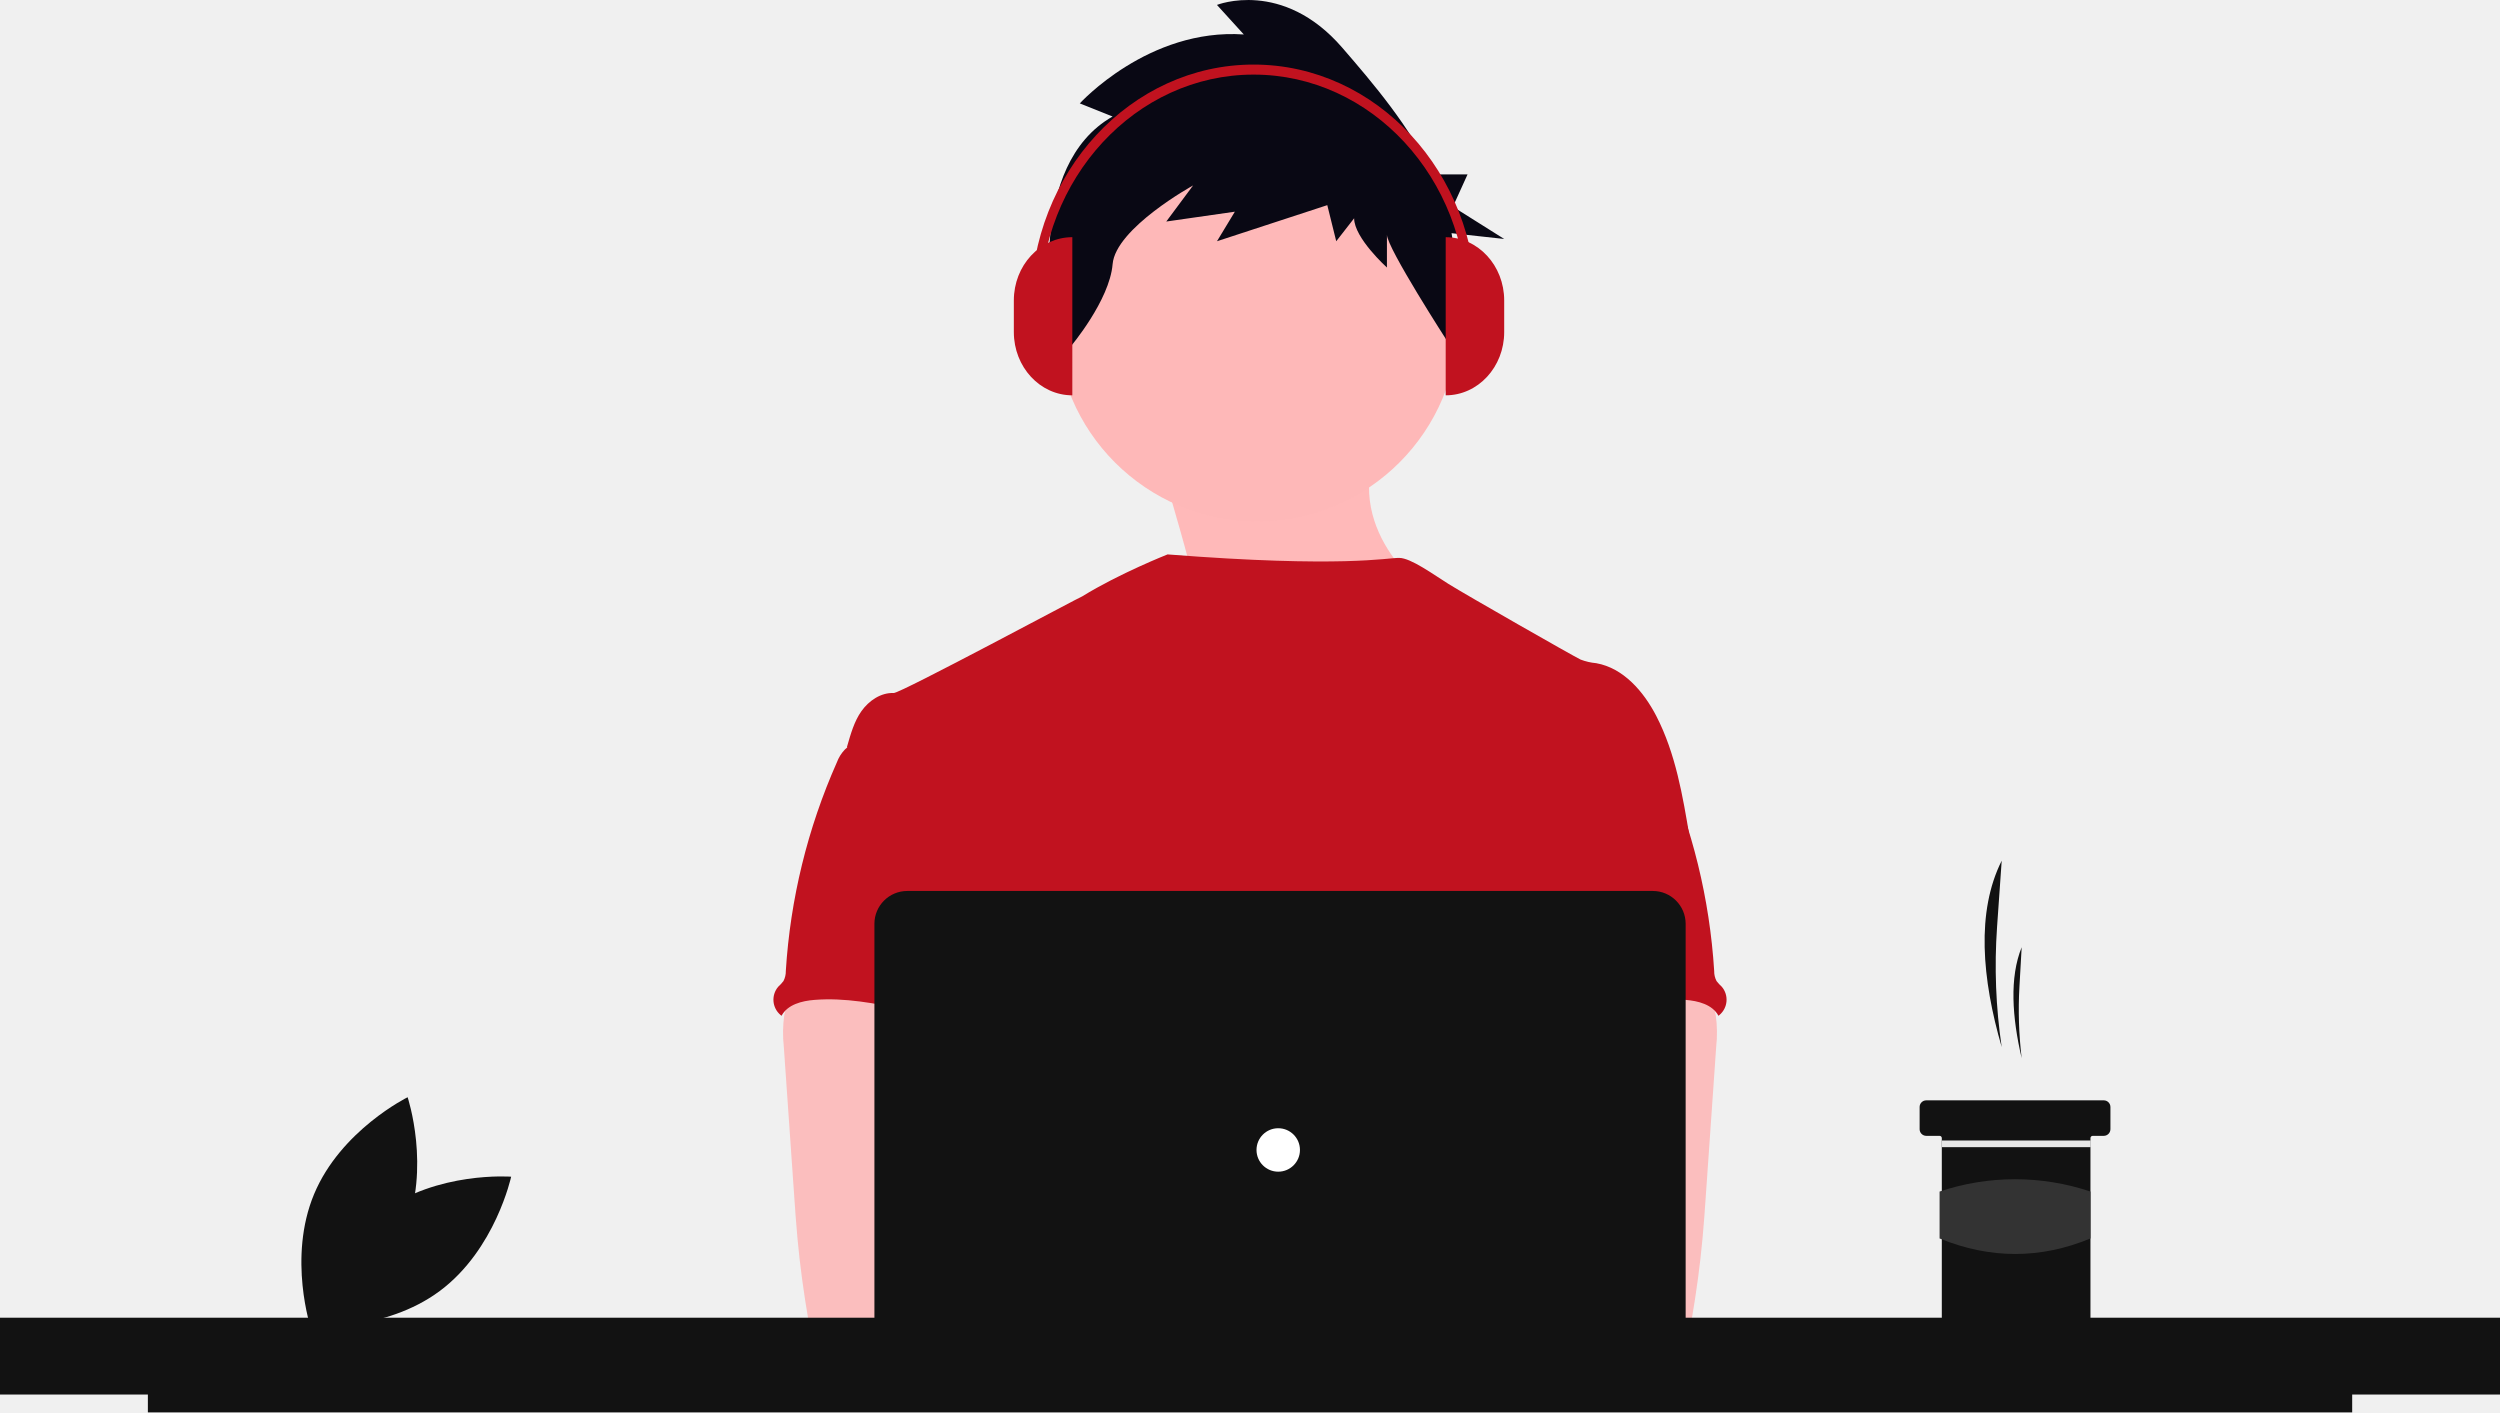
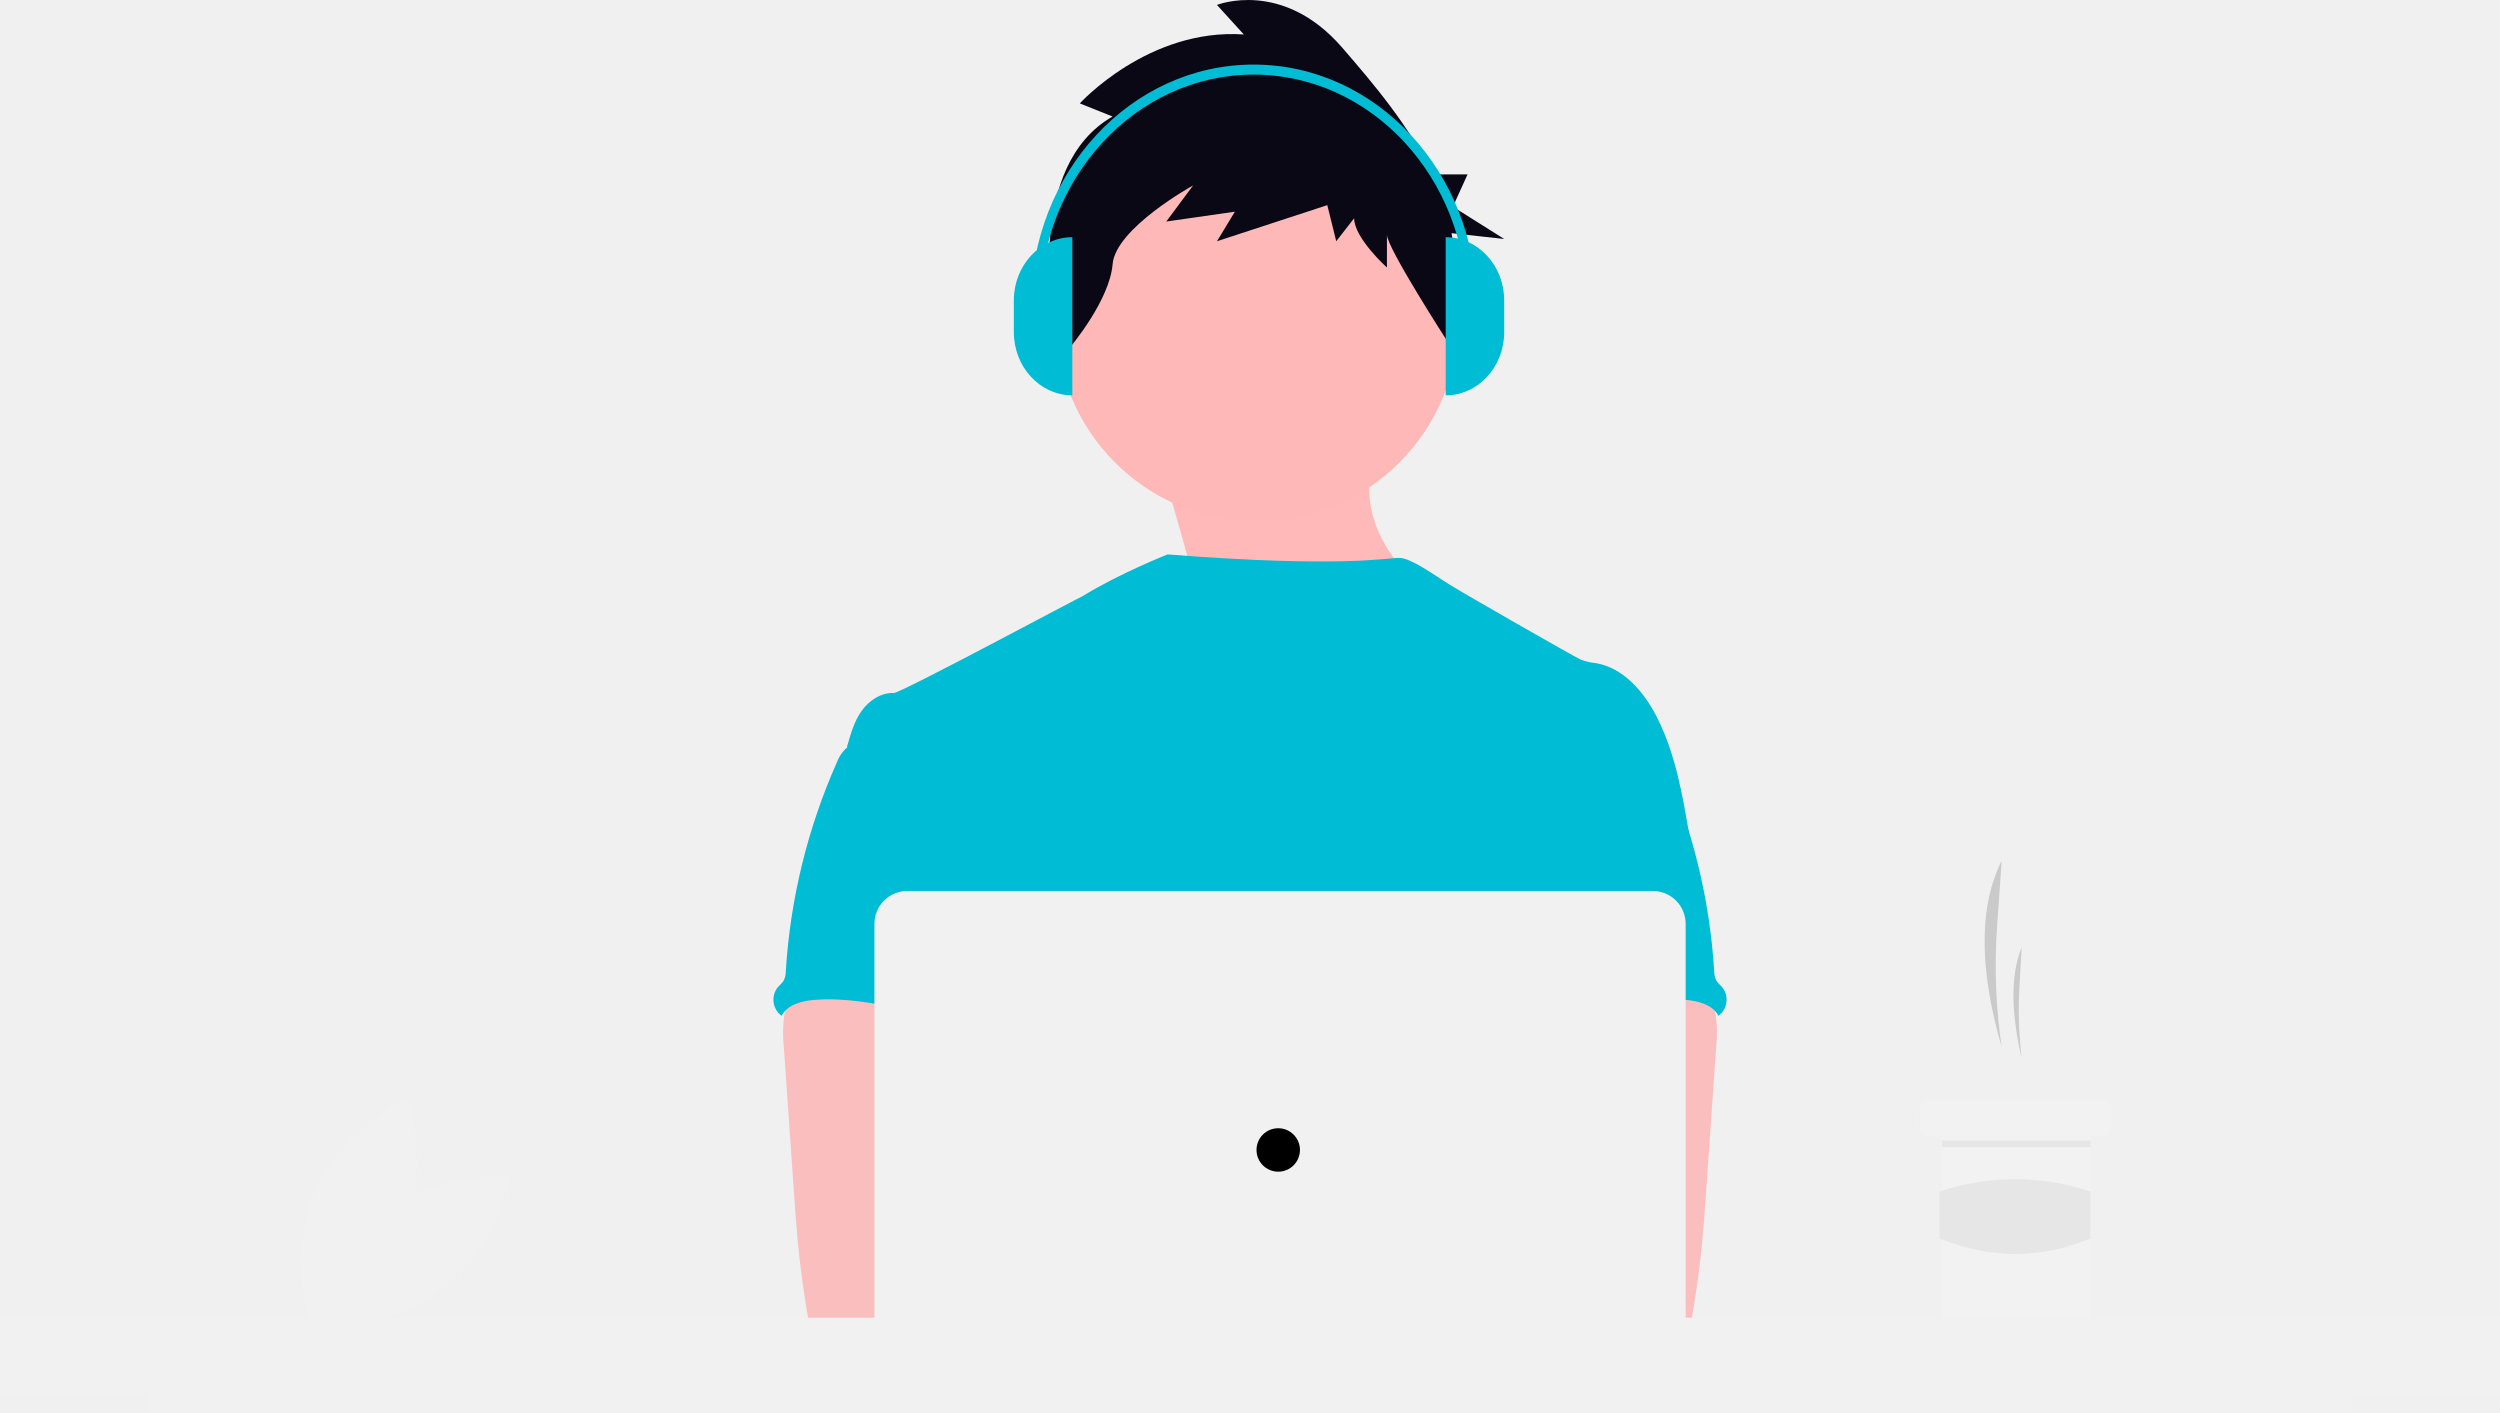
<svg xmlns="http://www.w3.org/2000/svg" width="878.63" height="496.388" viewBox="0 0 878.63 496.388" role="img" artist="Katerina Limpitsouni" source="https://undraw.co/" version="1.1" id="svg1">
  <defs id="defs1" />
  <g id="Group_69" data-name="Group 69" transform="translate(-520.685 -285.112)">
-     <path id="Path_1089-416" data-name="Path 1089" d="M294.716,621.2c-19.511,14.544-25.04,40.135-25.04,40.135s26.1,2.009,45.615-12.535,25.04-40.135,25.04-40.135S314.227,606.659,294.716,621.2Z" transform="translate(360 90)" fill="#f1f1f1" style="fill:#121212;fill-opacity:1" />
-     <path id="Path_1090-417" data-name="Path 1090" d="M302.844,628.032c-9.377,22.456-32.862,34.028-32.862,34.028s-8.281-24.837,1.1-47.293,32.862-34.028,32.862-34.028S312.221,605.576,302.844,628.032Z" transform="translate(360 90)" fill="#f1f1f1" style="fill:#121212;fill-opacity:1" />
-     <path id="Path_1091-418" data-name="Path 1091" d="M864.187,563.114h0a194.649,194.649,0,0,1-1.633-42.2l1.633-23.307h0C855.187,515.52,857.221,539.09,864.187,563.114Z" transform="translate(360 90)" fill="#cacaca" style="fill:#121212;fill-opacity:1" />
+     <path id="Path_1089-416" data-name="Path 1089" d="M294.716,621.2c-19.511,14.544-25.04,40.135-25.04,40.135s26.1,2.009,45.615-12.535,25.04-40.135,25.04-40.135S314.227,606.659,294.716,621.2Z" transform="translate(360 90)" fill="#f1f1f1" />
+     <path id="Path_1090-417" data-name="Path 1090" d="M302.844,628.032c-9.377,22.456-32.862,34.028-32.862,34.028s-8.281-24.837,1.1-47.293,32.862-34.028,32.862-34.028S312.221,605.576,302.844,628.032Z" transform="translate(360 90)" fill="#f1f1f1" />
+     <path id="Path_1091-418" data-name="Path 1091" d="M864.187,563.114h0a194.649,194.649,0,0,1-1.633-42.2l1.633-23.307h0C855.187,515.52,857.221,539.09,864.187,563.114Z" transform="translate(360 90)" fill="#cacaca" />
    <path id="Path_274-419" data-name="Path 274" d="M449.813,336.284s23.446,77.372,16.412,86.751,75.028-51.582,75.028-51.582-30.48-21.1-18.757-51.582Z" transform="translate(482.023 122.697)" fill="#ffb9b9" />
-     <path id="Path_1092-420" data-name="Path 1092" d="M871.205,567.013h0a143.092,143.092,0,0,1-.786-25.116l.786-13.873h0C866.875,538.683,867.854,552.713,871.205,567.013Z" transform="translate(360 90)" fill="#cacaca" style="fill:#121212;fill-opacity:1" />
-     <path id="Path_1093-421" data-name="Path 1093" d="M902.4,584.17v7.8a2.351,2.351,0,0,1-2.339,2.339h-3.9a.777.777,0,0,0-.78.78V659.03a2.352,2.352,0,0,1-2.339,2.339H845.476a2.341,2.341,0,0,1-2.339-2.339V595.087a.782.782,0,0,0-.78-.78h-4.679a2.341,2.341,0,0,1-2.339-2.339v-7.8a2.336,2.336,0,0,1,2.339-2.339h62.383A2.346,2.346,0,0,1,902.4,584.17Z" transform="translate(360 90)" fill="#f2f2f2" style="fill:#121212;fill-opacity:1" />
+     <path id="Path_1092-420" data-name="Path 1092" d="M871.205,567.013h0a143.092,143.092,0,0,1-.786-25.116l.786-13.873h0C866.875,538.683,867.854,552.713,871.205,567.013Z" transform="translate(360 90)" fill="#cacaca" />
+     <path id="Path_1093-421" data-name="Path 1093" d="M902.4,584.17v7.8a2.351,2.351,0,0,1-2.339,2.339h-3.9a.777.777,0,0,0-.78.78V659.03a2.352,2.352,0,0,1-2.339,2.339H845.476a2.341,2.341,0,0,1-2.339-2.339V595.087a.782.782,0,0,0-.78-.78h-4.679a2.341,2.341,0,0,1-2.339-2.339v-7.8a2.336,2.336,0,0,1,2.339-2.339h62.383A2.346,2.346,0,0,1,902.4,584.17Z" transform="translate(360 90)" fill="#f2f2f2" />
    <rect id="Rectangle_346" data-name="Rectangle 346" width="52.246" height="2.339" transform="translate(1203.207 685.945)" fill="#e6e6e6" />
-     <path id="Path_1094-422" data-name="Path 1094" d="M895.383,630.369c-17.483,7.235-35.156,7.315-53.026,0V613.888a83.274,83.274,0,0,1,53.026,0Z" transform="translate(360 90)" fill="#e6e6e6" style="fill:#333333;fill-opacity:1" />
+     <path id="Path_1094-422" data-name="Path 1094" d="M895.383,630.369c-17.483,7.235-35.156,7.315-53.026,0V613.888a83.274,83.274,0,0,1,53.026,0Z" transform="translate(360 90)" fill="#e6e6e6" />
    <circle id="Ellipse_276" data-name="Ellipse 276" cx="70.666" cy="70.666" r="70.666" transform="translate(891.872 327.045)" fill="#feb8b8" />
-     <path id="Path_1095-423" data-name="Path 1095" d="M754.52,489.43c-2.43-14.619-4.936-29.519-11.731-42.689-4.466-8.626-11.554-16.847-21.11-18.552a20.421,20.421,0,0,1-5.5-1.272c-2.8-1.349-40.425-22.827-46.405-26.568-5.135-3.212-13.24-9.158-17.327-9.158-4.112-.09-19.878,3.579-81.414-1.231,0,0-16.9,6.663-29.985,14.743-.2-.131-63.869,34.06-66.261,33.97-4.53-.191-8.741,2.71-11.338,6.362s-3.814,8.174-5.089,12.546c13.907,30.97,26.631,61.98,40.539,92.95a7.931,7.931,0,0,1,1.006,3.815,9.309,9.309,0,0,1-1.73,3.815c-6.82,10.956-6.6,24.736-5.858,37.613s1.668,26.478-4.087,38.02c-1.565,3.169-3.6,6.069-5.089,9.238-3.486,7.177-4.746,30.131-2.71,37.842l255.121,7.309C730.068,673.1,754.52,489.43,754.52,489.43Z" transform="translate(360 90)" fill="#6c63ff" style="fill:#c1121f;fill-opacity:1" />
+     <path id="Path_1095-423" data-name="Path 1095" d="M754.52,489.43c-2.43-14.619-4.936-29.519-11.731-42.689-4.466-8.626-11.554-16.847-21.11-18.552a20.421,20.421,0,0,1-5.5-1.272c-2.8-1.349-40.425-22.827-46.405-26.568-5.135-3.212-13.24-9.158-17.327-9.158-4.112-.09-19.878,3.579-81.414-1.231,0,0-16.9,6.663-29.985,14.743-.2-.131-63.869,34.06-66.261,33.97-4.53-.191-8.741,2.71-11.338,6.362s-3.814,8.174-5.089,12.546c13.907,30.97,26.631,61.98,40.539,92.95a7.931,7.931,0,0,1,1.006,3.815,9.309,9.309,0,0,1-1.73,3.815c-6.82,10.956-6.6,24.736-5.858,37.613s1.668,26.478-4.087,38.02c-1.565,3.169-3.6,6.069-5.089,9.238-3.486,7.177-4.746,30.131-2.71,37.842l255.121,7.309C730.068,673.1,754.52,489.43,754.52,489.43Z" transform="translate(360 90)" fill="#6c63ff" style="fill:#00bcd4;fill-opacity:1" />
    <path id="Path_1421-424" data-name="Path 1421" d="M436.31,551.9a45.045,45.045,0,0,0-.153,11.109l3.656,52.513c.343,4.949.681,9.887,1.146,14.824.877,9.581,2.188,19.086,3.815,28.578a5.09,5.09,0,0,0,5.216,4.949c16.1,3.406,32.726,3.27,49.153,2.342,25.067-1.4,89.2-4.046,93.116-9.136s1.635-13.322-3.474-17.438-89.739-14.149-89.739-14.149c.827-6.553,3.321-12.724,5.688-18.946,4.25-11.035,8.22-22.432,8.3-34.253s-4.377-24.25-14.061-31.022c-7.966-5.56-18.221-6.591-27.928-6.362-7.062.2-19.265-1.489-25.716,1.272C440.223,538.431,437.264,546.9,436.31,551.9Z" transform="translate(360 90)" fill="#fbbebe" />
-     <path id="Path_1430-425" data-name="Path 1430" d="M457.627,458.523a13.169,13.169,0,0,0-2.824,4.518,213.588,213.588,0,0,0-17.941,73.316,7.329,7.329,0,0,1-.827,3.55,15.535,15.535,0,0,1-1.87,2.023,7.024,7.024,0,0,0,.84,9.9q.173.146.356.281c2.1-3.951,7.125-5.242,11.592-5.586,21.389-1.692,42.282,8.259,63.734,7.508-1.514-5.23-3.691-10.256-4.925-15.548-5.459-23.5,8.156-49.089-.191-71.726-1.668-4.53-4.453-8.983-8.843-10.968a23.554,23.554,0,0,0-5.662-1.5c-5.421-.979-16.212-5.166-21.453-3.486-1.935.624-2.7,2.443-4.3,3.542C462.877,455.9,459.646,456.474,457.627,458.523Z" transform="translate(360 90)" fill="#6c63ff" style="fill:#c1121f;fill-opacity:1" />
+     <path id="Path_1430-425" data-name="Path 1430" d="M457.627,458.523a13.169,13.169,0,0,0-2.824,4.518,213.588,213.588,0,0,0-17.941,73.316,7.329,7.329,0,0,1-.827,3.55,15.535,15.535,0,0,1-1.87,2.023,7.024,7.024,0,0,0,.84,9.9q.173.146.356.281c2.1-3.951,7.125-5.242,11.592-5.586,21.389-1.692,42.282,8.259,63.734,7.508-1.514-5.23-3.691-10.256-4.925-15.548-5.459-23.5,8.156-49.089-.191-71.726-1.668-4.53-4.453-8.983-8.843-10.968a23.554,23.554,0,0,0-5.662-1.5c-5.421-.979-16.212-5.166-21.453-3.486-1.935.624-2.7,2.443-4.3,3.542C462.877,455.9,459.646,456.474,457.627,458.523Z" transform="translate(360 90)" fill="#6c63ff" style="fill:#00bcd4;fill-opacity:1" />
    <path id="Path_1421-2-426" data-name="Path 1421" d="M754.672,536.183c-6.451-2.762-18.653-1.069-25.716-1.272-9.707-.229-19.962.8-27.928,6.362-9.684,6.772-14.137,19.2-14.061,31.022s4.046,23.218,8.3,34.253c2.366,6.222,4.861,12.393,5.688,18.946,0,0-84.63,10.034-89.739,14.149s-7.392,12.348-3.474,17.438,126.173,10.2,142.269,6.794a5.09,5.09,0,0,0,5.216-4.949c1.627-9.491,2.937-19,3.815-28.578.465-4.937.8-9.874,1.146-14.824l3.657-52.513a45.045,45.045,0,0,0-.153-11.109C762.736,546.9,759.777,538.431,754.672,536.183Z" transform="translate(360 90)" fill="#fbbebe" />
-     <path id="Path_1430-2-427" data-name="Path 1430" d="M734.687,454.346c-1.6-1.1-2.366-2.918-4.3-3.542-5.241-1.68-16.032,2.507-21.453,3.486a23.554,23.554,0,0,0-5.662,1.5c-4.389,1.985-7.175,6.438-8.843,10.968-8.347,22.637,5.268,48.224-.191,71.726-1.234,5.293-3.411,10.318-4.925,15.548,21.453.751,42.346-9.2,63.734-7.508,4.467.343,9.493,1.635,11.592,5.586q.183-.135.356-.281a7.024,7.024,0,0,0,.84-9.9,15.53,15.53,0,0,1-1.87-2.023,7.329,7.329,0,0,1-.827-3.55A213.586,213.586,0,0,0,745.2,463.041a13.169,13.169,0,0,0-2.824-4.518C740.354,456.474,737.123,455.9,734.687,454.346Z" transform="translate(360 90)" fill="#6c63ff" style="fill:#c1121f;fill-opacity:1" />
+     <path id="Path_1430-2-427" data-name="Path 1430" d="M734.687,454.346c-1.6-1.1-2.366-2.918-4.3-3.542-5.241-1.68-16.032,2.507-21.453,3.486a23.554,23.554,0,0,0-5.662,1.5c-4.389,1.985-7.175,6.438-8.843,10.968-8.347,22.637,5.268,48.224-.191,71.726-1.234,5.293-3.411,10.318-4.925,15.548,21.453.751,42.346-9.2,63.734-7.508,4.467.343,9.493,1.635,11.592,5.586q.183-.135.356-.281a7.024,7.024,0,0,0,.84-9.9,15.53,15.53,0,0,1-1.87-2.023,7.329,7.329,0,0,1-.827-3.55A213.586,213.586,0,0,0,745.2,463.041a13.169,13.169,0,0,0-2.824-4.518C740.354,456.474,737.123,455.9,734.687,454.346Z" transform="translate(360 90)" fill="#6c63ff" style="fill:#00bcd4;fill-opacity:1" />
    <circle id="Ellipse_188" data-name="Ellipse 188" cx="19.073" cy="19.073" r="19.073" transform="translate(922.536 718.237)" fill="#fbbebe" />
    <circle id="Ellipse_189" data-name="Ellipse 189" cx="19.073" cy="19.073" r="19.073" transform="translate(964.768 718.237)" fill="#fbbebe" />
-     <path id="Path_1096-428" data-name="Path 1096" d="M741.572,690.288H479.542A11.552,11.552,0,0,1,468,678.75V519.783a11.552,11.552,0,0,1,11.539-11.539H741.572a11.552,11.552,0,0,1,11.539,11.539V678.75a11.552,11.552,0,0,1-11.539,11.539Z" transform="translate(360 90)" fill="#090814" style="fill:#121212;fill-opacity:1" />
-     <circle id="Ellipse_263" data-name="Ellipse 263" cx="7.635" cy="7.635" r="7.635" transform="translate(962.287 681.632)" fill="#fff" style="fill:#ffffff;fill-opacity:1" />
-     <path id="Path_1097-429" data-name="Path 1097" d="M878.63,449.724H0v27H51.97V483H826.68v-6.276h51.95Z" transform="translate(520.685 298.5)" fill="#f1f1f1" style="fill:#121212;fill-opacity:1" />
+     <path id="Path_1096-428" data-name="Path 1096" d="M741.572,690.288H479.542A11.552,11.552,0,0,1,468,678.75V519.783a11.552,11.552,0,0,1,11.539-11.539H741.572a11.552,11.552,0,0,1,11.539,11.539V678.75a11.552,11.552,0,0,1-11.539,11.539Z" transform="translate(360 90)" fill="#090814" style="fill:#f1f1f1;fill-opacity:1" />
+     <circle id="Ellipse_263" data-name="Ellipse 263" cx="7.635" cy="7.635" r="7.635" transform="translate(962.287 681.632)" fill="#fff" style="fill:#000000;fill-opacity:1" />
+     <path id="Path_1097-429" data-name="Path 1097" d="M878.63,449.724H0v27H51.97V483H826.68v-6.276h51.95Z" transform="translate(520.685 298.5)" fill="#f1f1f1" />
    <path id="Path_983-430" data-name="Path 983" d="M351.107,331.2l-11.517-4.608s24.105-26.533,57.632-24.227l-9.432-10.383s23.052-9.229,44.011,15c11.017,12.735,23.763,27.706,31.717,44.567h12.345l-5.151,11.345,18.031,11.345-18.508-2.03a62.776,62.776,0,0,1-1.751,29.381l.508,8.967s-21.464-33.212-21.464-37.82v11.538S436,373.882,436,366.96l-6.288,8.077-3.144-12.687L387.8,375.036l6.283-10.388-24.105,3.461,9.431-12.687s-27.244,15-28.292,27.688-14.669,28.84-14.669,28.84l-6.288-11.537S320.729,348.5,351.107,331.2Z" transform="translate(560.596 -5.14)" fill="#090814" />
-     <path id="Path_1098-431" data-name="Path 1098" d="M537.556,334.049h0C526.2,334.049,517,324.1,517,311.82h0V300.7c0-12.277,9.2-22.229,20.559-22.229h0Z" transform="translate(360 90)" fill="#6c63ff" style="fill:#c1121f;fill-opacity:1" />
-     <path id="Path_1099-432" data-name="Path 1099" d="M668.779,278.476h0c11.355,0,20.559,9.952,20.559,22.229V311.82c0,12.277-9.2,22.229-20.559,22.229h0Z" transform="translate(360 90)" fill="#6c63ff" style="fill:#c1121f;fill-opacity:1" />
-     <path id="Path_1100-433" data-name="Path 1100" d="M679.553,302.452h-3.262c0-44.73-33.656-81.121-75.026-81.121s-75.026,36.391-75.026,81.121h-3.262c0-46.675,35.12-84.648,78.288-84.648S679.553,255.777,679.553,302.452Z" transform="translate(360 90)" fill="#6c63ff" style="fill:#c1121f;fill-opacity:1" />
+     <path id="Path_1098-431" data-name="Path 1098" d="M537.556,334.049h0C526.2,334.049,517,324.1,517,311.82h0V300.7c0-12.277,9.2-22.229,20.559-22.229h0Z" transform="translate(360 90)" fill="#6c63ff" style="fill:#00bcd4;fill-opacity:1" />
+     <path id="Path_1099-432" data-name="Path 1099" d="M668.779,278.476h0c11.355,0,20.559,9.952,20.559,22.229V311.82c0,12.277-9.2,22.229-20.559,22.229h0Z" transform="translate(360 90)" fill="#6c63ff" style="fill:#00bcd4;fill-opacity:1" />
+     <path id="Path_1100-433" data-name="Path 1100" d="M679.553,302.452h-3.262c0-44.73-33.656-81.121-75.026-81.121s-75.026,36.391-75.026,81.121h-3.262c0-46.675,35.12-84.648,78.288-84.648S679.553,255.777,679.553,302.452Z" transform="translate(360 90)" fill="#6c63ff" style="fill:#00bcd4;fill-opacity:1" />
  </g>
</svg>
